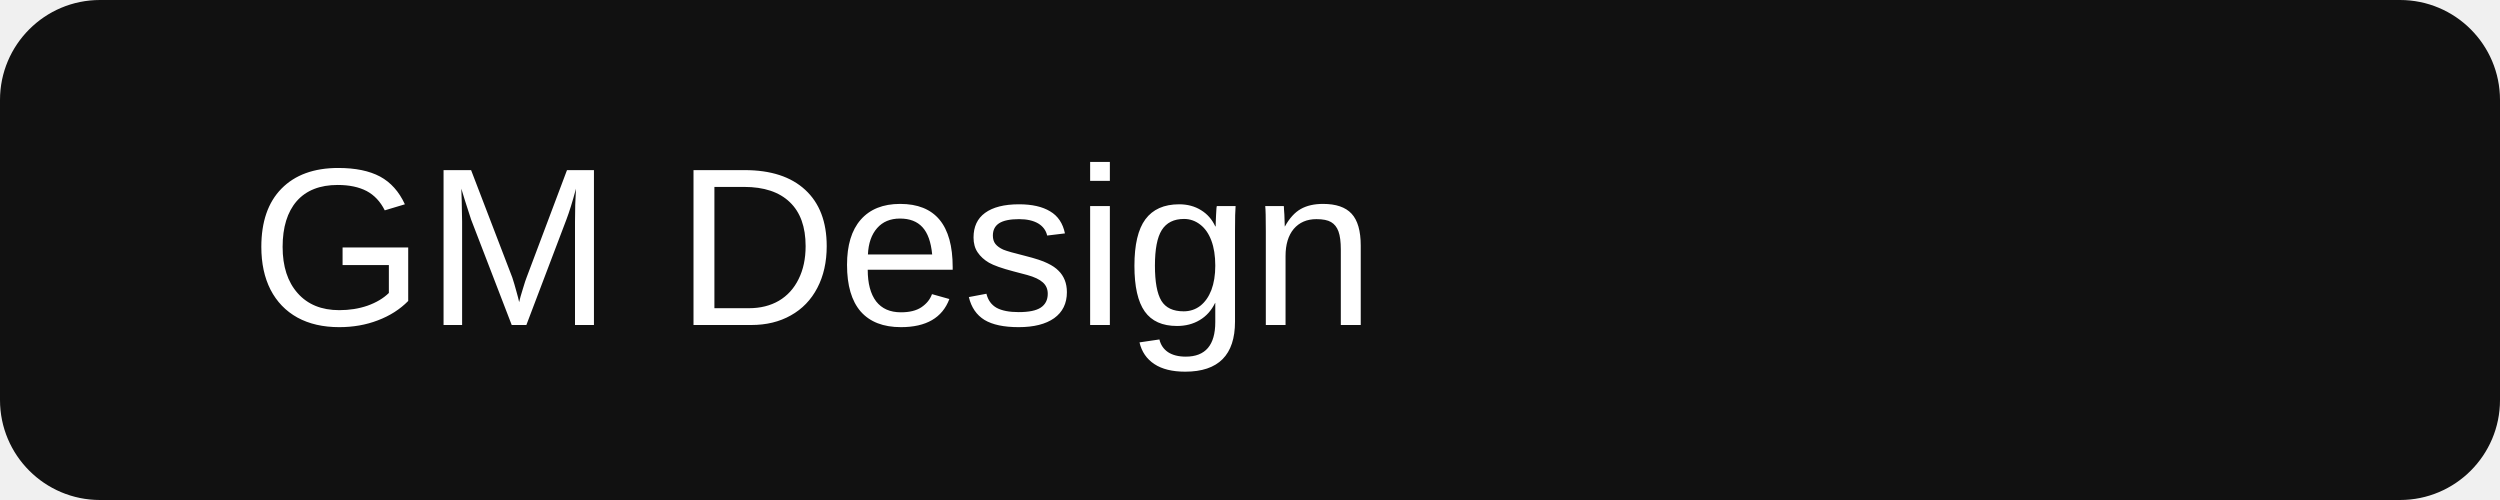
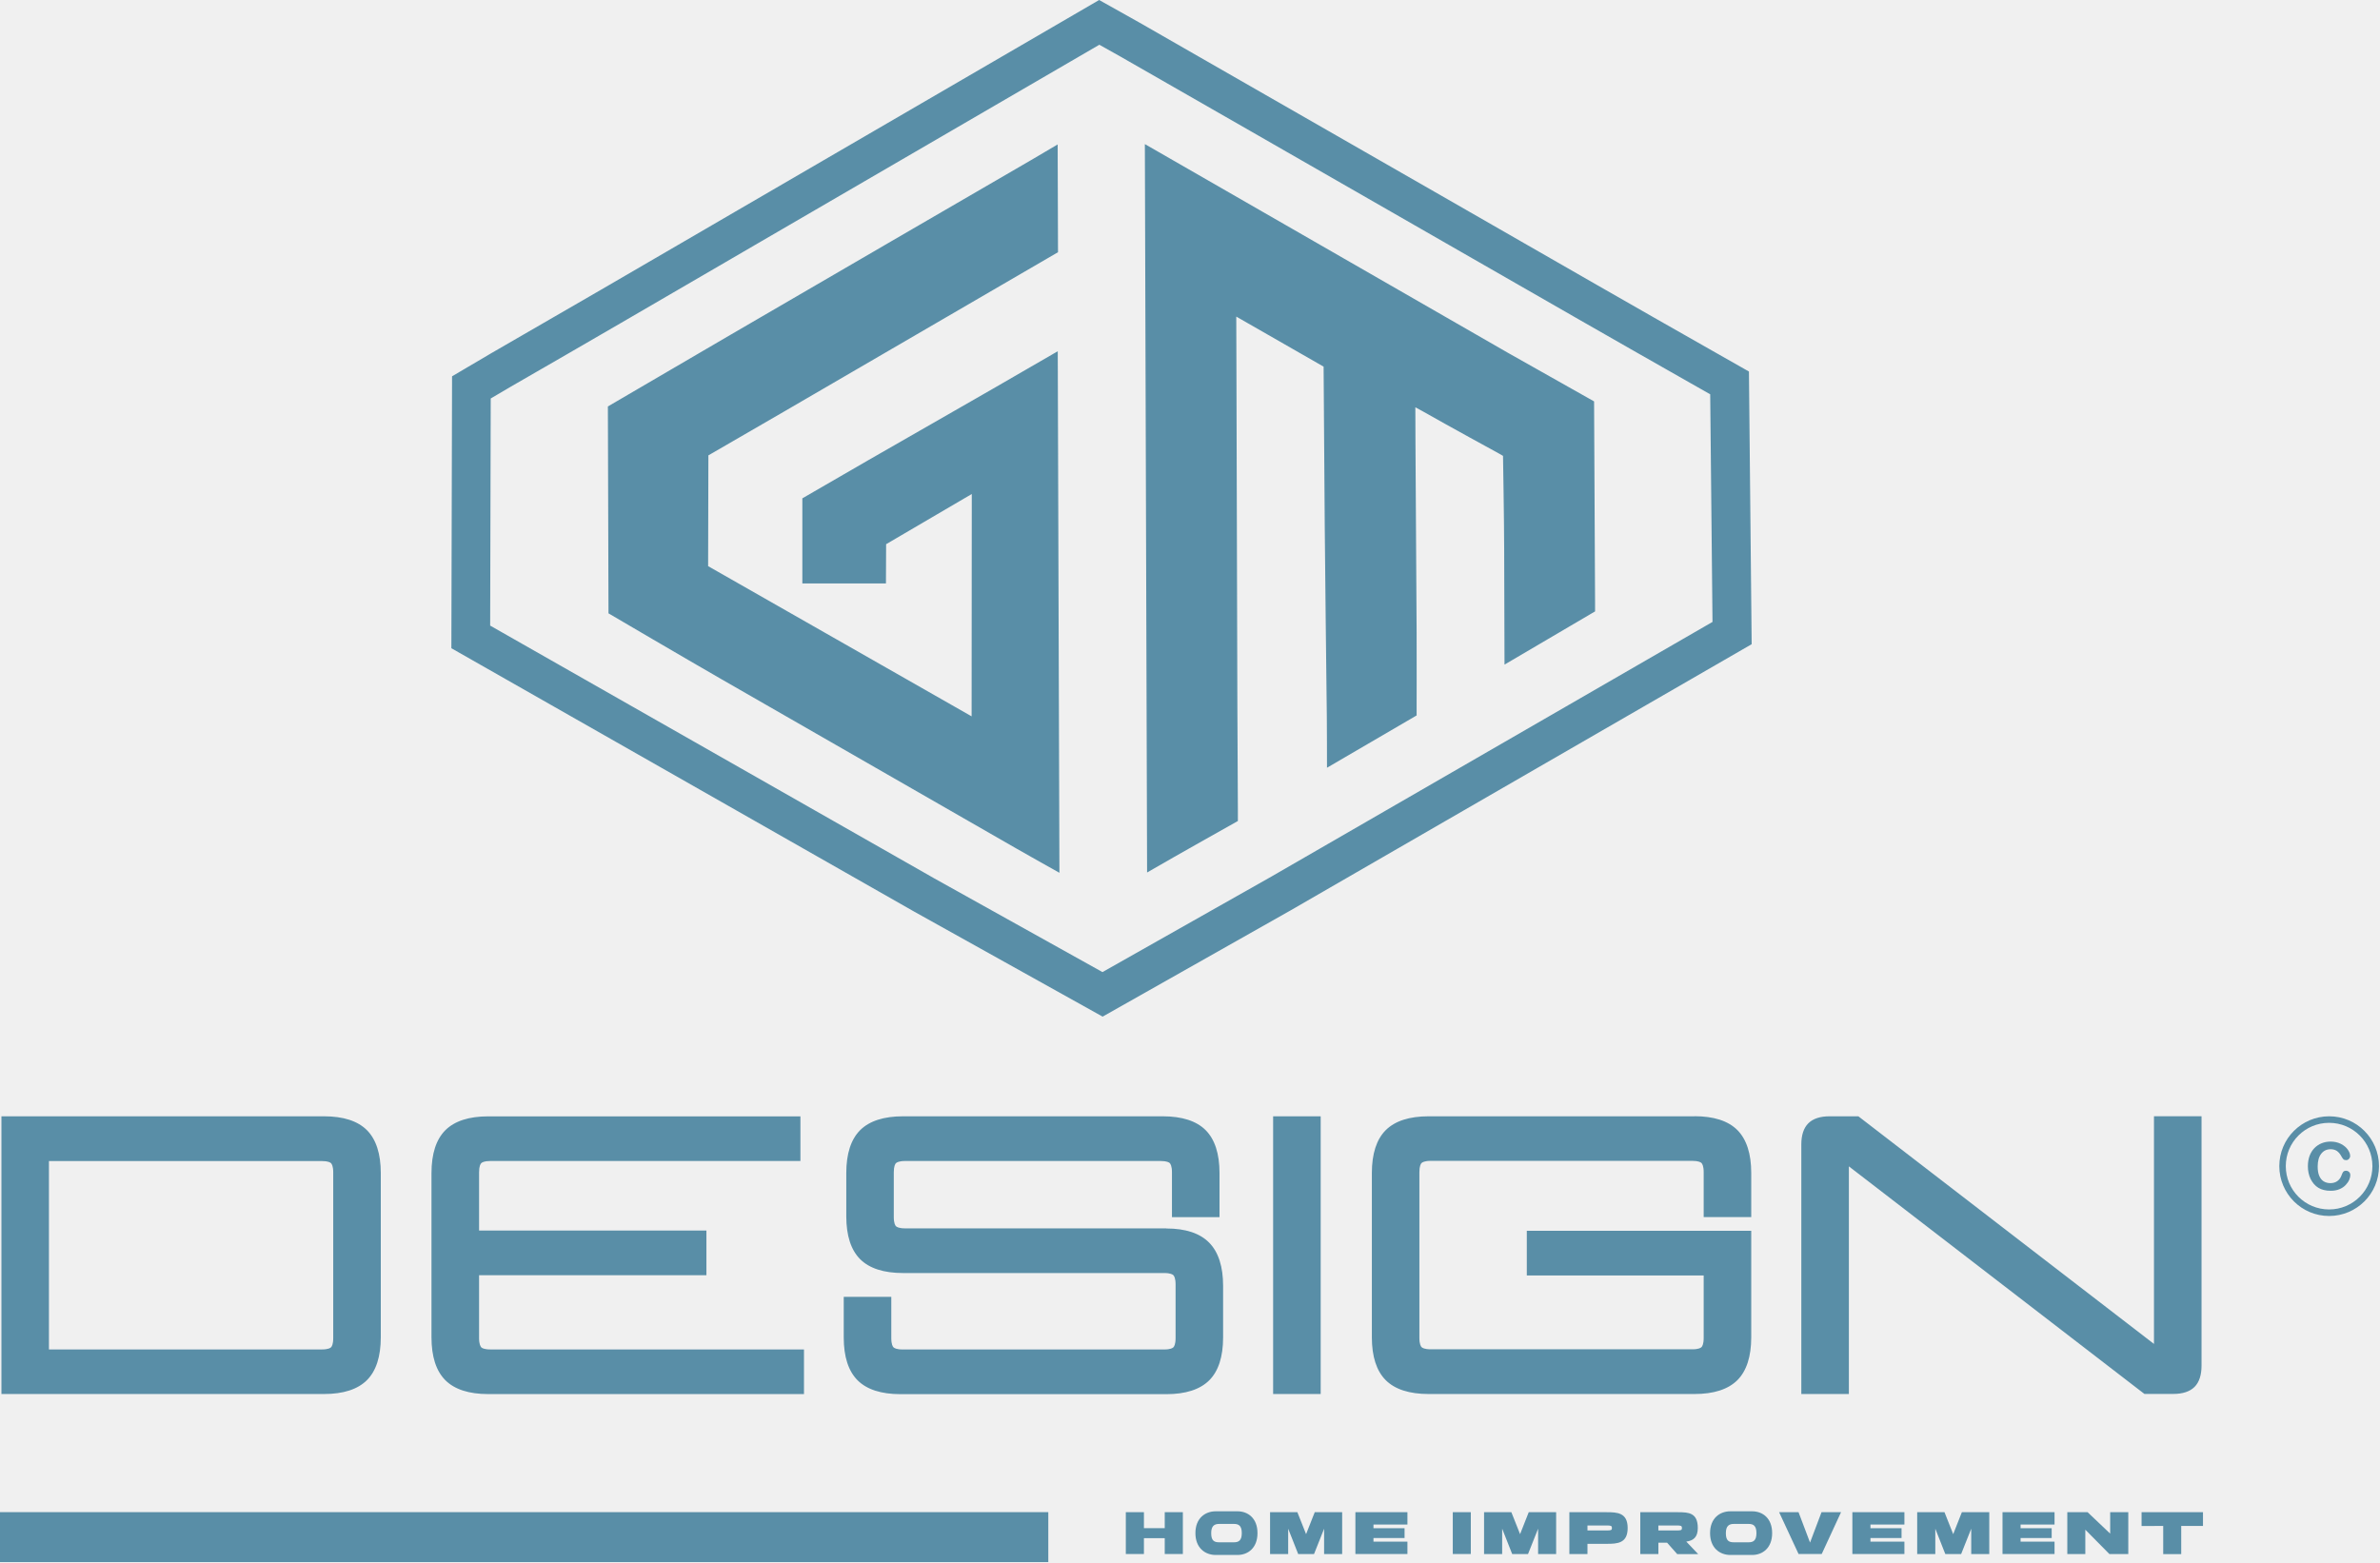
- <svg xmlns="http://www.w3.org/2000/svg" viewBox="0 0 200 40" width="200" height="40">
-   <rect width="200" height="40" rx="8" fill="#111" />
-   <text x="20" y="26" font-size="18" font-family="Arial" fill="#fff">GM Design</text>
+ <svg xmlns="http://www.w3.org/2000/svg" width="1755" height="1152" viewBox="0 0 1755 1152" fill="none">
+   <path d="M1733.13 866.472C1733.13 867.578 1732.86 868.808 1732.3 870.081C1731.76 871.374 1730.88 872.647 1729.69 873.92C1728.5 875.192 1727.02 876.173 1725.16 876.986C1723.33 877.758 1721.18 878.175 1718.74 878.175C1716.9 878.175 1715.21 878.029 1713.69 877.633C1712.19 877.278 1710.81 876.757 1709.56 875.985C1708.33 875.255 1707.18 874.253 1706.16 873.043C1705.24 871.938 1704.43 870.707 1703.78 869.372C1703.13 867.995 1702.63 866.535 1702.32 865.012C1701.97 863.489 1701.82 861.841 1701.82 860.068C1701.82 857.23 1702.24 854.706 1703.05 852.495C1703.88 850.284 1705.03 848.364 1706.58 846.758C1708.1 845.194 1709.91 843.963 1711.98 843.128C1714.04 842.294 1716.23 841.898 1718.57 841.898C1721.41 841.898 1723.93 842.482 1726.14 843.587C1728.36 844.735 1730.04 846.111 1731.23 847.801C1732.42 849.491 1732.99 851.056 1732.99 852.516C1732.99 853.329 1732.67 854.039 1732.11 854.665C1731.53 855.27 1730.84 855.583 1730.04 855.583C1729.13 855.583 1728.44 855.353 1728.02 854.936C1727.56 854.519 1727.06 853.747 1726.5 852.725C1725.58 850.993 1724.47 849.7 1723.24 848.823C1721.97 847.989 1720.45 847.53 1718.61 847.53C1715.71 847.53 1713.38 848.636 1711.65 850.868C1709.91 853.1 1709.04 856.229 1709.04 860.318C1709.04 863.03 1709.41 865.325 1710.18 867.14C1710.96 868.955 1712.02 870.311 1713.44 871.208C1714.86 872.084 1716.51 872.543 1718.38 872.543C1720.41 872.543 1722.14 872.042 1723.56 871.02C1724.98 870.018 1726.04 868.537 1726.73 866.535C1727.04 865.617 1727.42 864.845 1727.83 864.282C1728.25 863.697 1728.98 863.405 1729.98 863.405C1730.82 863.405 1731.55 863.718 1732.17 864.282C1732.78 864.866 1733.09 865.617 1733.09 866.493M1740.06 837.412C1734.28 831.634 1726.31 828.067 1717.47 828.067C1708.62 828.067 1700.65 831.634 1694.87 837.412C1689.09 843.191 1685.53 851.16 1685.53 860.005C1685.53 868.85 1689.09 876.819 1694.87 882.598C1700.65 888.376 1708.62 891.944 1717.47 891.944C1726.31 891.944 1734.28 888.376 1740.06 882.598C1745.84 876.819 1749.4 868.85 1749.4 860.005C1749.4 851.16 1745.84 843.191 1740.06 837.412ZM1717.51 823.248C1727.65 823.248 1736.85 827.336 1743.5 834.012C1750.16 840.688 1754.26 849.867 1754.26 860.005C1754.26 870.144 1750.18 879.343 1743.5 885.998C1736.82 892.653 1727.65 896.763 1717.51 896.763C1707.37 896.763 1698.17 892.674 1691.51 885.998C1684.86 879.323 1680.75 870.144 1680.75 860.005C1680.75 849.867 1684.84 840.667 1691.51 834.012C1698.19 827.357 1707.37 823.248 1717.51 823.248Z" fill="#598EA7" />
+   <path d="M238.945 823.248H1.064V1028.06H238.945C253.151 1028.06 263.749 1024.62 270.57 1017.84C277.35 1011.06 280.792 1000.42 280.792 986.216V865.096C280.792 850.931 277.35 840.292 270.57 833.47C263.791 826.69 253.151 823.248 238.945 823.248ZM245.725 986.8C245.725 991.473 244.619 993.08 244.118 993.58C243.659 994.081 242.011 995.187 237.338 995.187H36.09V856.251H237.338C242.011 856.251 243.659 857.356 244.118 857.857C244.619 858.358 245.725 859.964 245.725 864.637V986.842V986.8ZM354.871 993.559C354.412 993.1 353.264 991.452 353.264 986.779V940.426H520.905V907.507H353.264V864.595C353.264 859.922 354.37 858.274 354.871 857.815C355.33 857.315 356.978 856.209 361.651 856.209H590.227V823.29H360.023C345.817 823.29 335.219 826.732 328.398 833.512C321.618 840.292 318.176 850.931 318.176 865.138V986.258C318.176 1000.46 321.618 1011.1 328.398 1017.88C335.178 1024.66 345.817 1028.11 360.023 1028.11H592.856V995.187H361.588C356.915 995.187 355.267 994.081 354.808 993.58H354.85L354.871 993.559ZM860.047 905.9H667.456C662.783 905.9 661.177 904.795 660.676 904.294C660.175 903.793 659.07 902.187 659.07 897.514V864.595C659.07 859.922 660.175 858.274 660.676 857.815C661.135 857.356 662.783 856.209 667.456 856.209H855.812C860.485 856.209 862.133 857.315 862.592 857.774C863.051 858.274 864.198 859.881 864.198 864.553V897.639H899.266V865.096C899.266 850.889 895.824 840.292 889.044 833.47C882.264 826.69 871.625 823.248 857.418 823.248H665.891C651.685 823.248 641.087 826.69 634.265 833.47C627.486 840.25 624.044 850.889 624.044 865.096V896.993C624.044 911.199 627.486 921.839 634.265 928.618C641.045 935.398 651.685 938.84 665.891 938.84H858.482C863.155 938.84 864.762 939.946 865.262 940.447C865.721 940.906 866.869 942.554 866.869 947.227V986.821C866.869 991.494 865.763 993.1 865.262 993.601C864.762 994.102 863.155 995.208 858.482 995.208H665.62C660.947 995.208 659.341 994.102 658.84 993.601C658.339 993.1 657.234 991.494 657.234 986.821V956.426H622.166V986.321C622.166 1000.53 625.608 1011.17 632.388 1017.95C639.168 1024.73 649.807 1028.17 664.014 1028.17H860.068C874.274 1028.17 884.872 1024.73 891.693 1017.95C898.473 1011.17 901.915 1000.53 901.915 986.321V948.353C901.915 934.188 898.515 923.507 891.735 916.54C884.914 909.53 874.274 905.984 860.068 905.984V905.942L860.047 905.9ZM938.798 1028.06H973.866V823.248H938.798V1028.06ZM1249.51 823.248H1053.45C1039.25 823.248 1028.65 826.69 1021.83 833.47C1015.05 840.25 1011.6 850.889 1011.6 865.096V986.216C1011.6 1000.42 1015.05 1011.06 1021.83 1017.84C1028.61 1024.62 1039.25 1028.06 1053.45 1028.06H1249.51C1263.71 1028.06 1274.31 1024.62 1281.13 1017.84C1287.91 1011.06 1291.35 1000.42 1291.35 986.216V907.695H1125.86V940.614H1256.29V986.696C1256.29 991.369 1255.18 992.975 1254.68 993.476C1254.18 993.977 1252.57 995.082 1247.9 995.082H1055.04C1050.36 995.082 1048.76 993.977 1048.26 993.476C1047.8 993.017 1046.65 991.369 1046.65 986.696V864.491C1046.65 859.818 1047.76 858.17 1048.26 857.711C1048.72 857.252 1050.36 856.105 1055.04 856.105H1247.9C1252.57 856.105 1254.18 857.21 1254.68 857.711C1255.18 858.212 1256.29 859.818 1256.29 864.491V897.577H1291.35V865.033C1291.35 850.868 1287.91 840.229 1281.13 833.408C1274.35 826.628 1263.71 823.186 1249.51 823.186V823.227V823.248ZM1588.33 823.248V991.119L1370.35 823.248H1349.12C1342.15 823.248 1336.87 825 1333.45 828.422C1330.01 831.864 1328.28 837.142 1328.28 844.089V1028.04H1363.35V860.173L1579.86 1026.9L1581.32 1028H1602.56C1609.53 1028 1614.81 1026.25 1618.23 1022.83C1621.67 1019.39 1623.4 1014.11 1623.4 1007.16V823.206H1588.33V823.248Z" fill="#598EA7" />
+   <path d="M1291.67 475.073L1289.66 273.992L1260.56 257.47C1205.34 226.157 1149.48 194.051 1100.16 165.722L1080.61 154.498C1005.39 111.295 850.472 22.488 840.062 16.564L810.502 0L775.622 20.298C744.539 38.385 610.338 116.385 541.997 156.188L520.676 168.601C471.778 197.097 416.349 229.349 362.485 260.348L333.342 277.517L332.842 478.056L674.111 672.296L813.13 749.774L813.089 749.733L951.733 671.357L1291.69 475.073H1291.67ZM812.963 716.897L688.171 647.367L688.13 647.325L361.442 461.367L361.86 293.873L376.817 285.069C430.639 254.111 486.068 221.818 535.008 193.321L556.328 180.909C624.628 141.147 758.87 63.084 789.912 45.06L810.648 33.002L825.814 41.493C836.099 47.355 991.014 136.141 1066.24 179.365L1085.79 190.588C1135.14 218.918 1191.05 251.044 1246.36 282.42L1261.1 290.785L1262.79 458.656L937.463 646.49L812.922 716.918L812.963 716.897ZM591.646 367.471V430.263H653.25L653.291 430.389L653.417 401.329L716.584 364.321L716.459 528.29L522.158 417.517L522.366 335.824C559.228 314.588 595.944 293.184 632.681 271.801C680.348 244.056 780.17 185.999 780.17 185.999L779.919 106.518C772.534 110.857 766.464 114.466 760.372 118.033C725.93 138.039 691.509 158.003 657.109 178.009C617.598 200.998 578.024 224.008 538.513 246.997L448.246 299.755L448.705 452.335C448.705 452.335 506.22 486.109 532.171 501.004C604.601 542.58 677.011 584.178 749.441 625.754C759.767 631.7 770.219 637.478 781.213 643.674L779.982 259.034C713.372 297.815 659.049 328.273 591.646 367.513V367.471ZM1113.09 260.849L854.707 112.296C851.181 110.293 847.656 108.27 844.214 106.267L845.862 643.445C866.89 631.22 912.805 605.477 912.805 605.477V597.738C912.805 597.738 912.513 545.668 912.43 519.696C912.18 437.419 911.971 355.142 911.742 272.907C911.7 256.927 911.658 250.523 911.616 233.479L975.932 270.341L976.015 270.299C976.015 270.299 976.599 348.466 976.87 389.104C977.246 435.583 977.893 482.125 978.393 528.603C978.518 540.87 978.477 553.115 978.518 566.195C999.755 553.866 1044.61 527.623 1044.61 527.623V521.218C1044.61 521.218 1044.69 484.523 1044.61 466.207C1044.31 419.144 1044.02 372.081 1043.75 325.018C1043.71 316.987 1043.71 308.913 1043.67 300.381L1048.47 302.968C1067.85 314.004 1105.29 334.448 1105.29 334.448L1108.32 336.2C1108.32 336.2 1109.13 383.91 1109.17 404.75C1109.26 432.496 1109.34 460.262 1109.42 490.135C1131.93 476.847 1176.2 450.895 1176.2 450.895V445.075L1175.47 296.021L1113.12 260.849H1113.09Z" fill="#598EA7" />
+   <path d="M773.014 1115.18H0V1152H773.014V1115.18Z" fill="#598EA7" />
+   <path d="M843.525 1115.2V1126.99H858.878V1115.2H872.23V1146.05H858.878V1134.37H843.525V1146.05H830.173V1115.2H843.525Z" fill="#598EA7" />
+   <path d="M912.513 1146.76H896.471C888.69 1146.76 881.493 1141.63 881.493 1130.64C881.493 1119.64 888.69 1114.55 896.471 1114.55H912.513C920.295 1114.55 927.262 1119.69 927.262 1130.64C927.262 1141.59 920.253 1146.76 912.513 1146.76ZM909.864 1137.42C913.306 1137.42 915.684 1136.19 915.684 1130.64C915.684 1125.09 913.306 1123.86 909.864 1123.86H899.1C895.658 1123.86 893.133 1125.13 893.133 1130.64C893.133 1136.15 895.199 1137.42 899.1 1137.42H909.864Z" fill="#598EA7" />
+   <path d="M989.741 1146.08H976.39V1127.38L968.963 1146.08H957.281L949.896 1127.38V1146.08H936.545V1115.22H956.676L963.101 1131.41L969.485 1115.22H989.699V1146.08H989.741Z" fill="#598EA7" />
+   <path d="M999.463 1115.2H1037.83V1124.32H1012.79V1127.03H1035.72V1134.27H1012.79V1136.94H1037.83V1146.05H999.463V1115.2Z" fill="#598EA7" />
+   <path d="M1071.27 1115.2H1084.56V1146.05H1071.27V1115.2Z" fill="#598EA7" />
+   <path d="M1147.54 1146.08H1134.19V1127.38L1126.76 1146.08H1115.08L1107.69 1127.38V1146.08H1094.34V1115.22H1114.47L1120.9 1131.41L1127.28 1115.22H1147.49V1146.08H1147.54Z" fill="#598EA7" />
+   <path d="M1170.59 1146.08H1157.24V1115.22H1184.79C1192.58 1115.22 1200.23 1115.58 1200.23 1126.9C1200.23 1138.23 1192.58 1138.54 1184.79 1138.54H1170.59V1146.12V1146.08ZM1170.59 1128.68H1184.44C1187.88 1128.68 1188.61 1128.59 1188.61 1126.88C1188.61 1125.17 1187.88 1125.01 1184.44 1125.01H1170.59V1128.68Z" fill="#598EA7" />
+   <path d="M1229.27 1137.69H1222.89V1146.08H1209.54V1115.22H1237.32C1245.1 1115.22 1251.95 1115.58 1251.95 1126.9C1251.95 1133.52 1248.82 1136.17 1243.46 1136.9L1252.22 1146.12H1236.76L1229.33 1137.73L1229.29 1137.69H1229.27ZM1222.87 1128.68H1236.07C1239.51 1128.68 1240.24 1128.59 1240.24 1126.88C1240.24 1125.17 1239.51 1125.01 1236.07 1125.01H1222.87V1128.68Z" fill="#598EA7" />
+   <path d="M1292.02 1146.76H1275.98C1268.2 1146.76 1261 1141.63 1261 1130.64C1261 1119.64 1268.2 1114.55 1275.98 1114.55H1292.02C1299.8 1114.55 1306.77 1119.69 1306.77 1130.64C1306.77 1141.59 1299.76 1146.76 1292.02 1146.76ZM1289.37 1137.42C1292.81 1137.42 1295.19 1136.19 1295.19 1130.64C1295.19 1125.09 1292.81 1123.86 1289.37 1123.86H1278.61C1275.17 1123.86 1272.64 1125.13 1272.64 1130.64C1272.64 1136.15 1274.71 1137.42 1278.61 1137.42H1289.37Z" fill="#598EA7" />
+   <path d="M1326.23 1115.2L1334.72 1137.63L1343.19 1115.2H1357.59L1343.32 1146.05H1326.25L1311.9 1115.2H1326.3H1326.25H1326.23Z" fill="#598EA7" />
+   <path d="M1365.93 1115.2H1404.3V1124.32H1379.26V1127.03H1402.19V1134.27H1379.26V1136.94H1404.3V1146.05H1365.93V1115.2Z" fill="#598EA7" />
+   <path d="M1466.92 1146.08H1453.57V1127.38L1446.14 1146.08H1434.46L1427.08 1127.38V1146.08H1413.73V1115.22H1433.86L1440.28 1131.41L1446.67 1115.22H1466.88V1146.08H1466.92Z" fill="#598EA7" />
+   <path d="M1476.64 1115.2H1515.01V1124.32H1489.97V1127.03H1512.9V1134.27H1489.97V1136.94H1515.01V1146.05H1476.64V1115.2Z" fill="#598EA7" />
+   <path d="M1537.7 1146.08H1524.42V1115.22H1539.39L1556.04 1131.03V1115.22H1569.39V1146.08H1555.46L1537.7 1128.11V1146.08Z" fill="#598EA7" />
+   <path d="M1624.42 1125.36H1608.42V1146.12H1595.14V1125.36C1588.31 1125.4 1582.24 1125.4 1579.18 1125.4V1115.22H1624.47V1125.32L1624.42 1125.36Z" fill="#598EA7" />
</svg>
